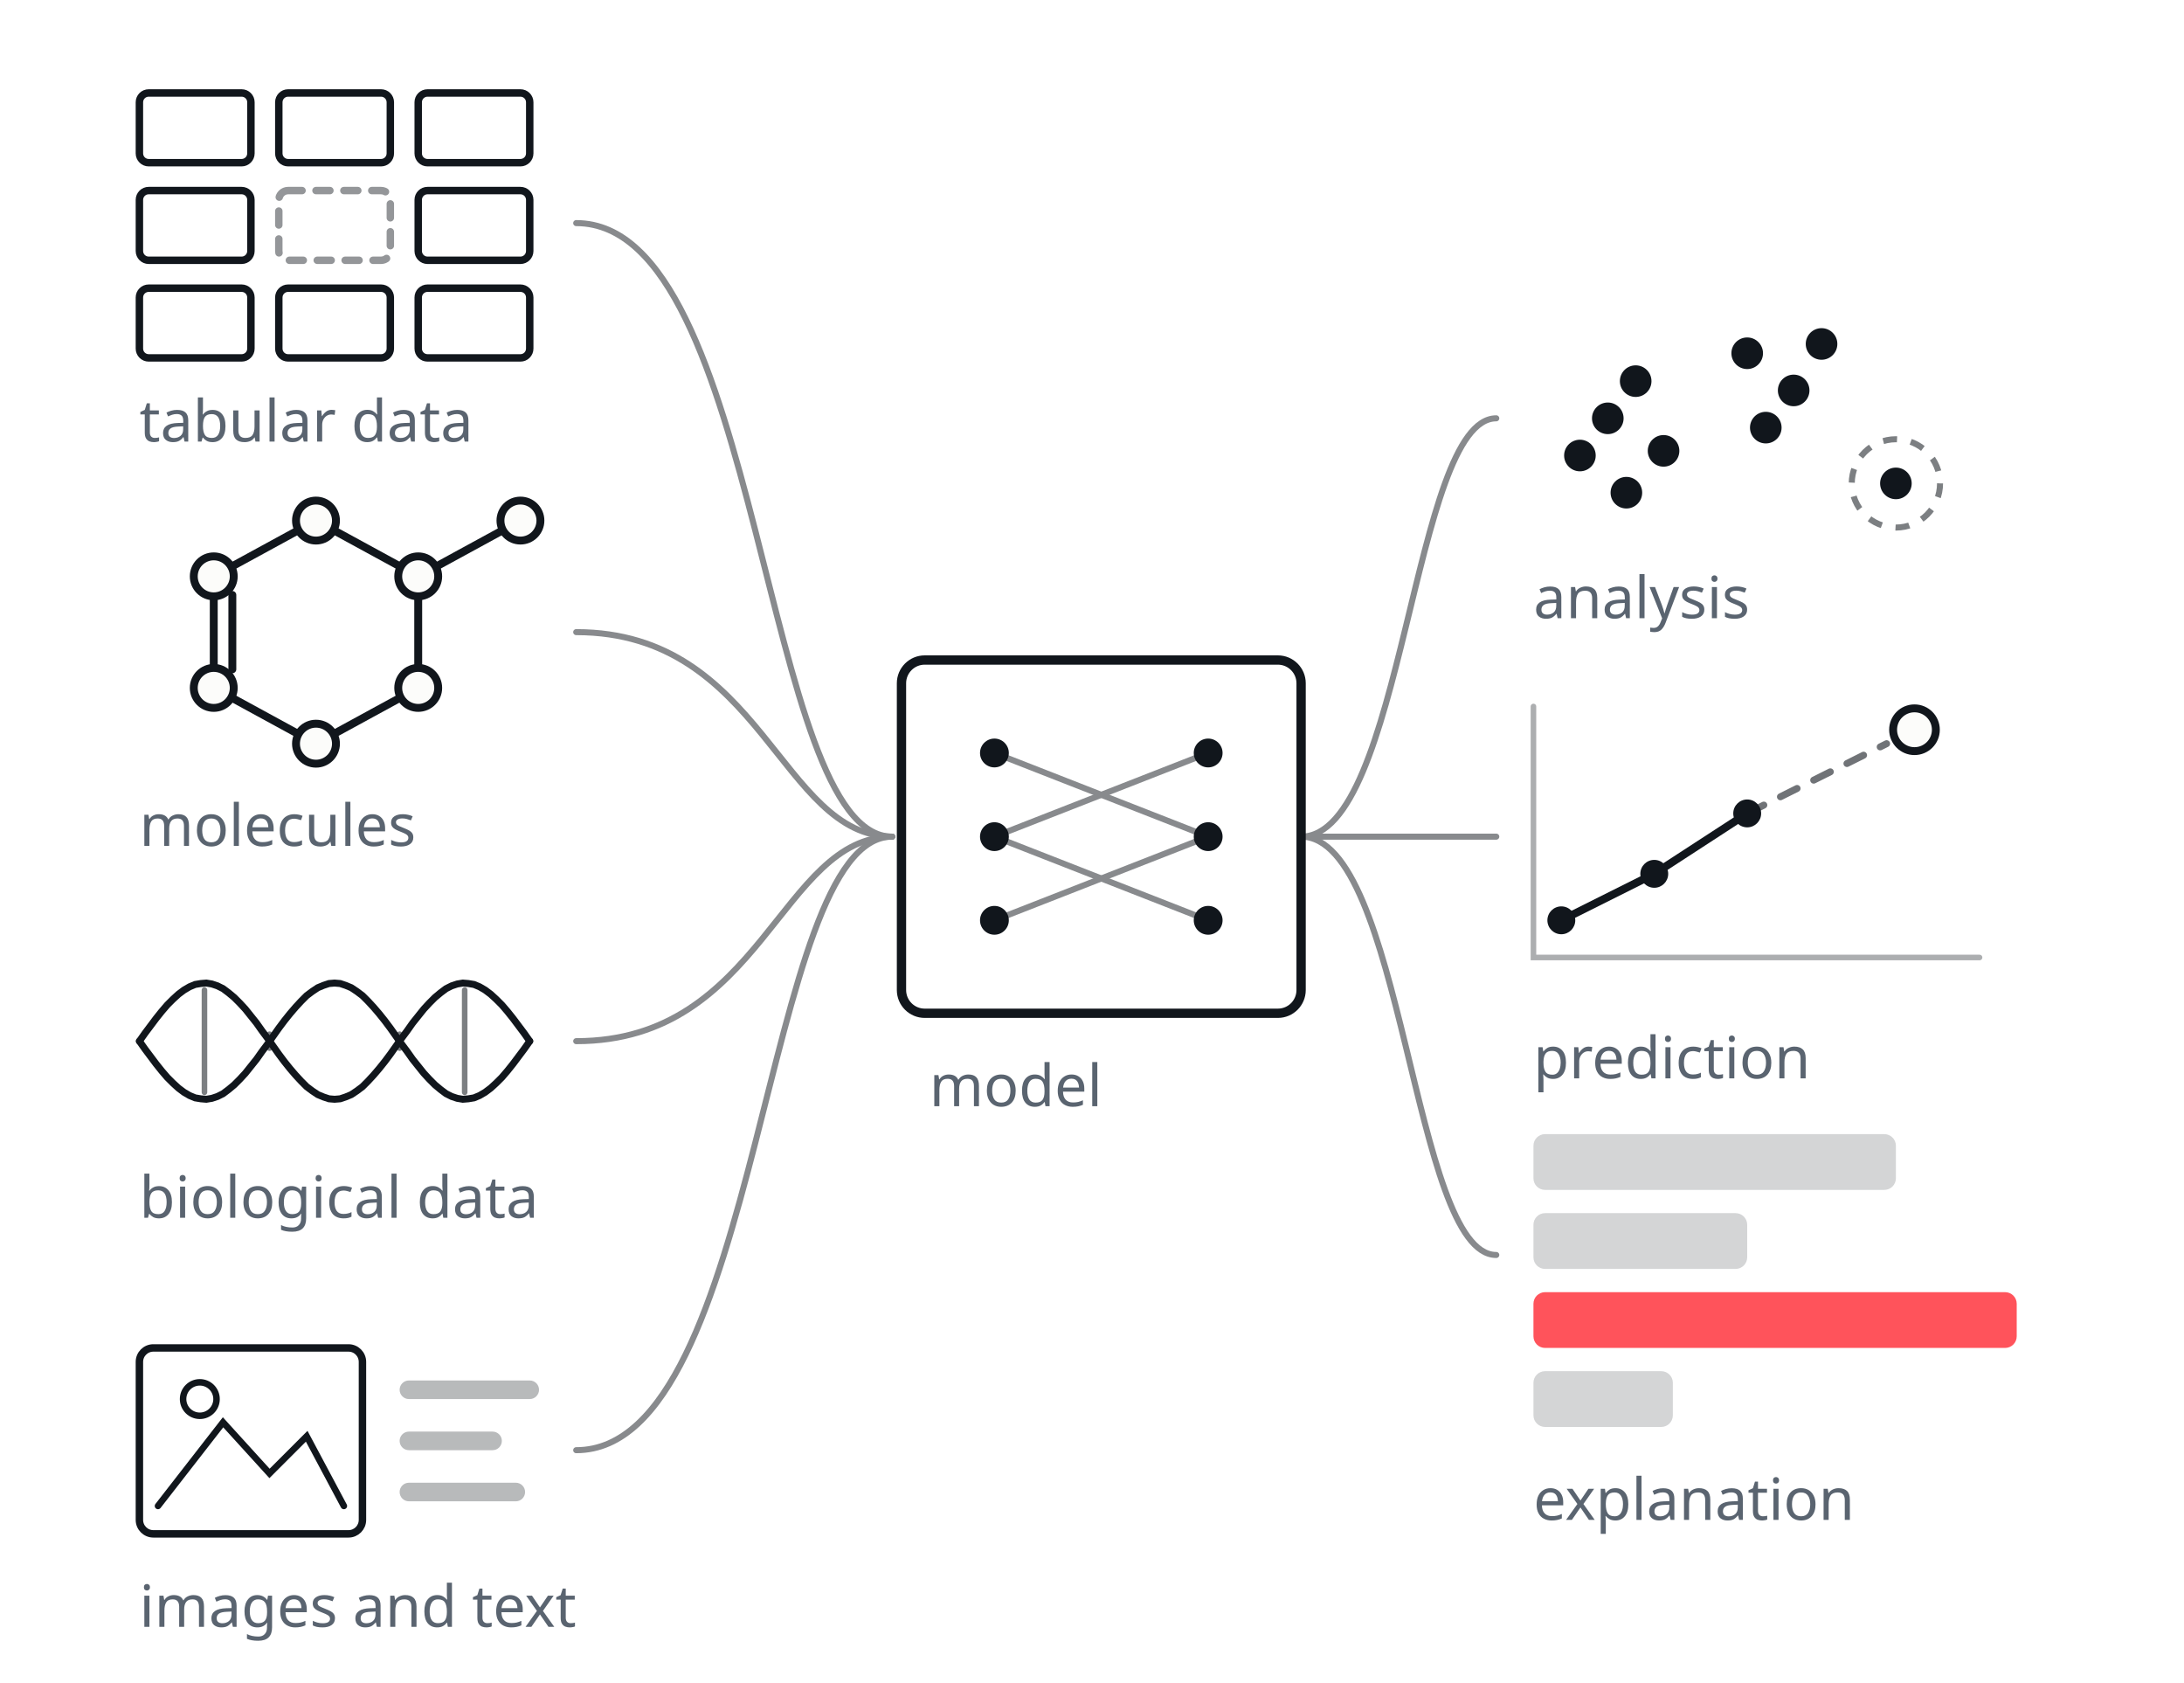
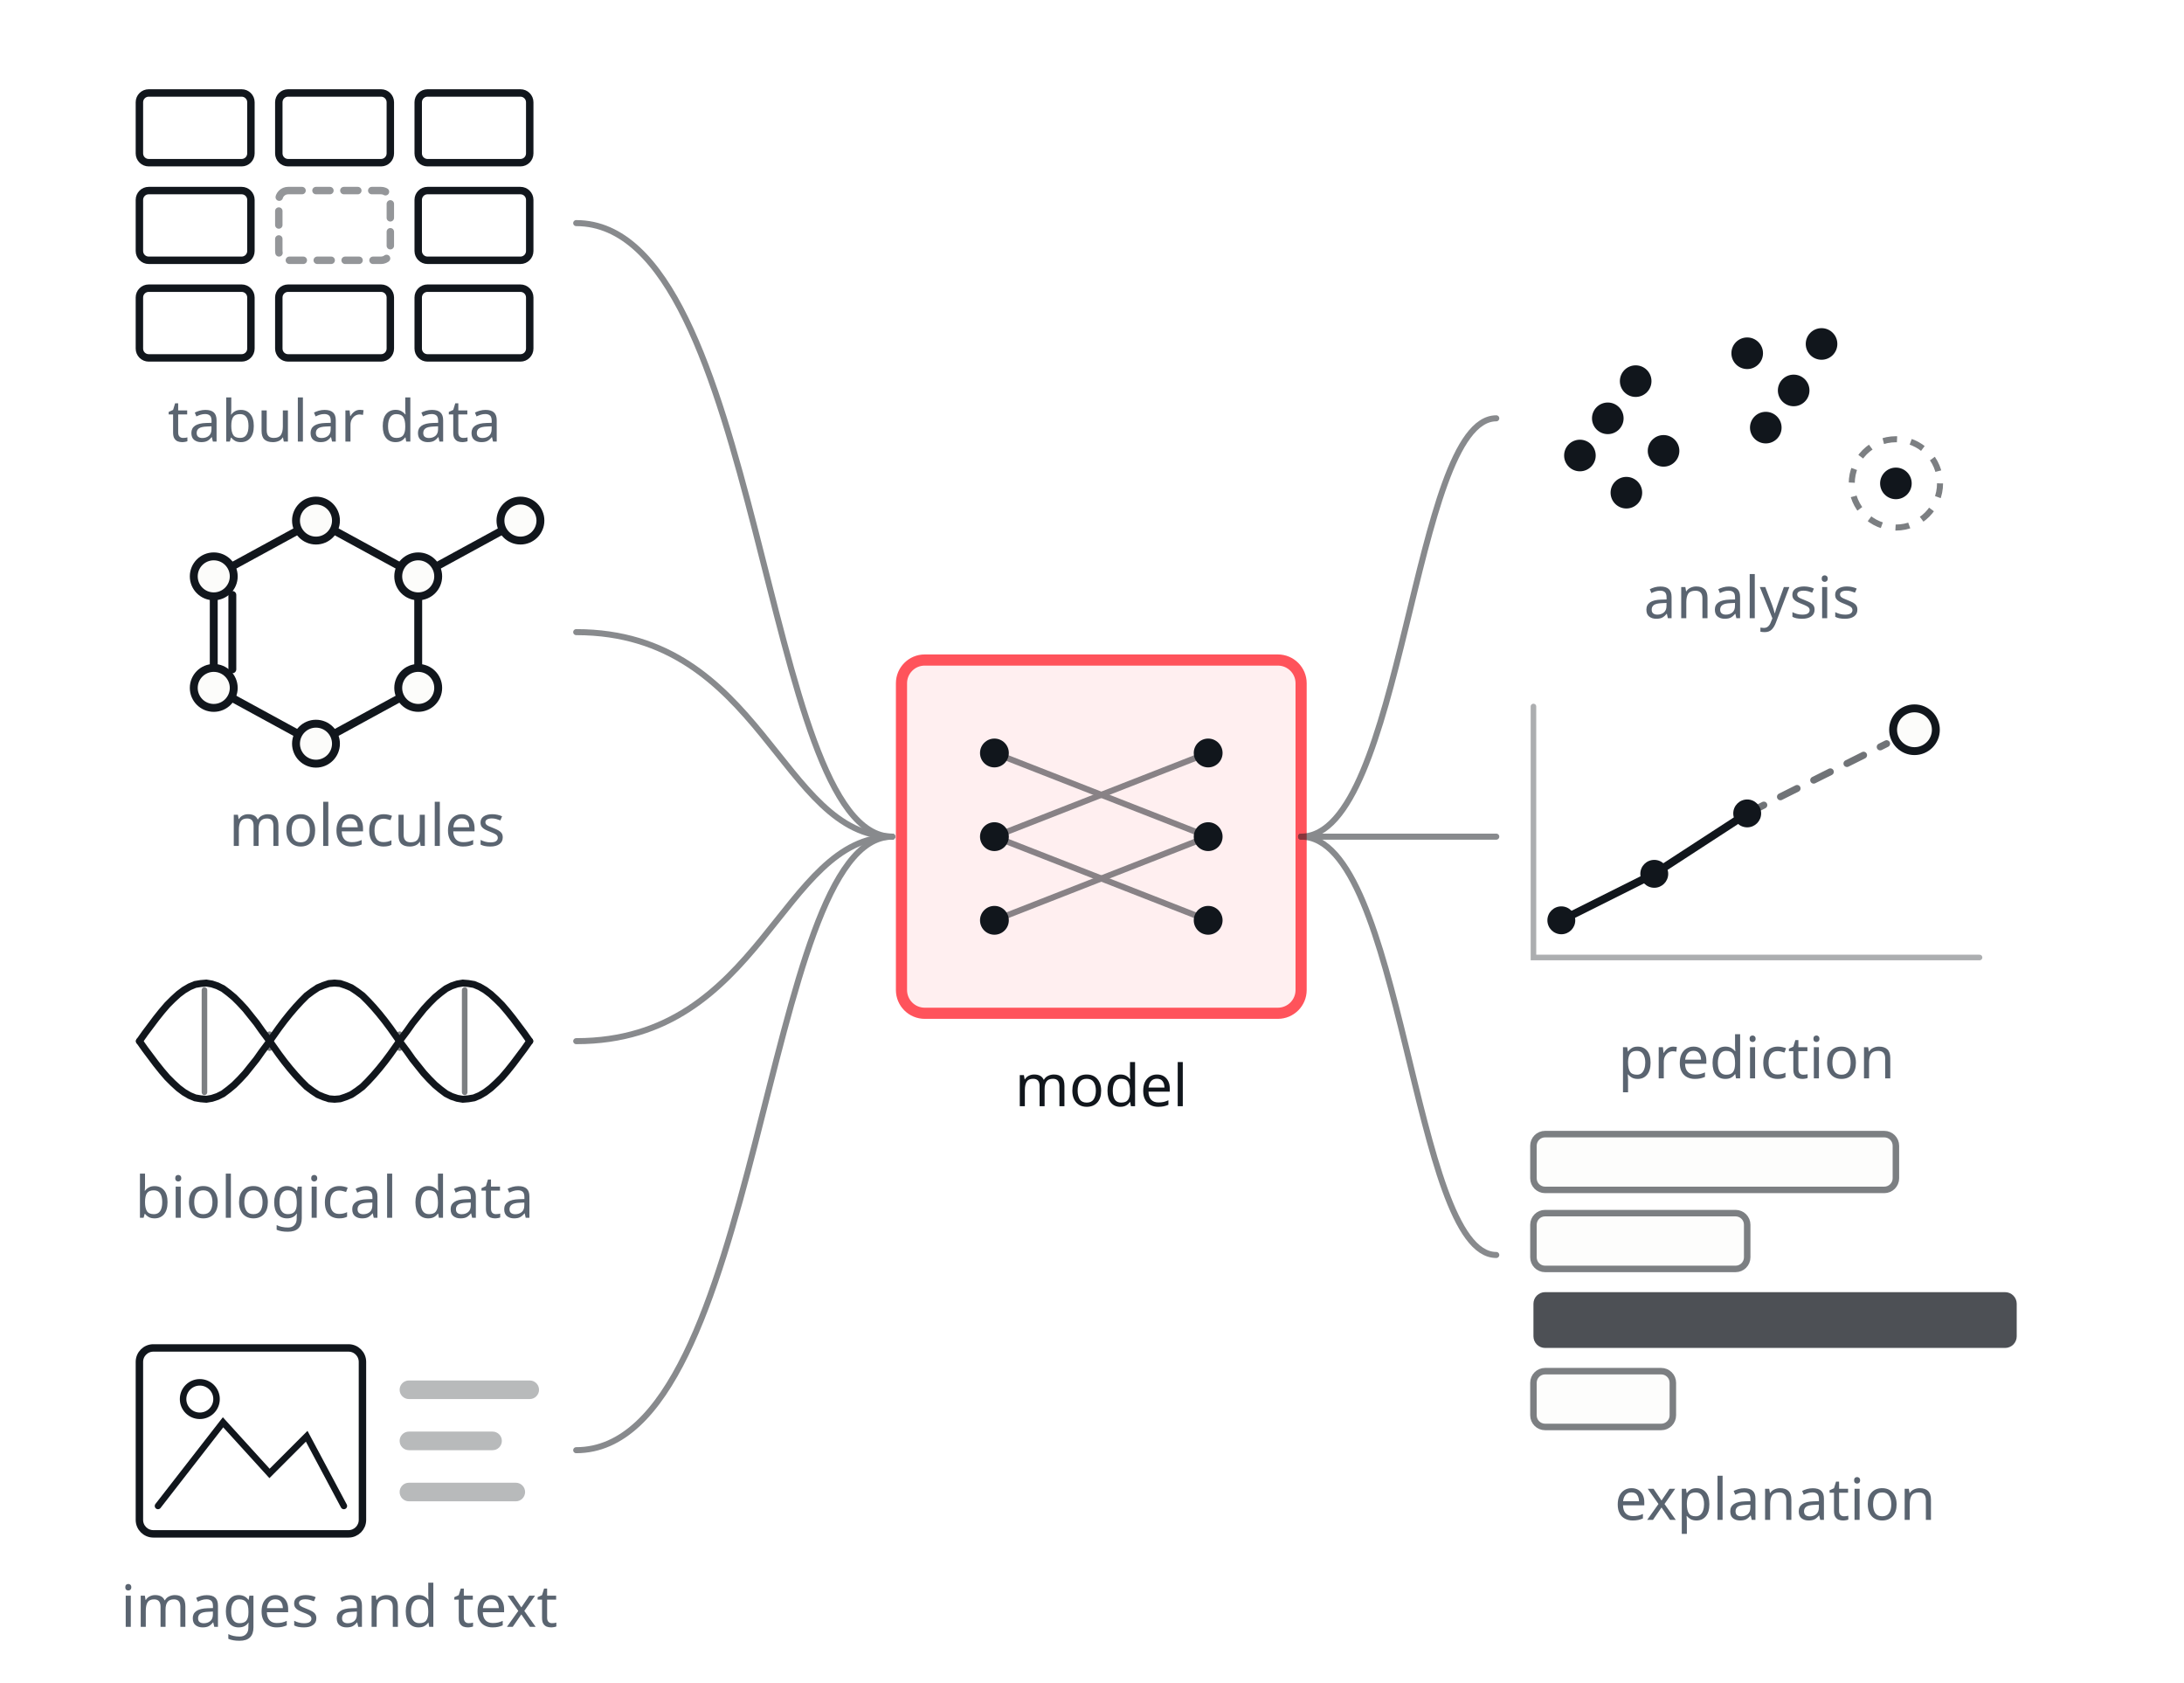
<svg xmlns="http://www.w3.org/2000/svg" viewBox="0 0 470 362" width="470" height="362" font-family="IBM Plex Sans, Segoe UI, system-ui, sans-serif">
  <g stroke="#11161C" fill="none" stroke-width="1.7" stroke-linecap="round">
    <g stroke-width="1.6">
      <rect x="30" y="20" width="24" height="15" rx="2" />
      <rect x="60" y="20" width="24" height="15" rx="2" />
      <rect x="90" y="20" width="24" height="15" rx="2" />
      <rect x="30" y="41" width="24" height="15" rx="2" />
      <rect x="60" y="41" width="24" height="15" rx="2" stroke-dasharray="3 3" opacity="0.45" />
      <rect x="90" y="41" width="24" height="15" rx="2" />
      <rect x="30" y="62" width="24" height="15" rx="2" />
      <rect x="60" y="62" width="24" height="15" rx="2" />
      <rect x="90" y="62" width="24" height="15" rx="2" />
    </g>
    <g>
      <path d="M46 124 L68 112 L90 124 L90 148 L68 160 L46 148 Z" />
      <path d="M50 128 L50 144" />
      <path d="M90 124 L112 112" />
    </g>
    <g fill="#FCFCFA">
      <circle cx="46" cy="124" r="4.3" />
      <circle cx="68" cy="112" r="4.3" />
      <circle cx="90" cy="124" r="4.3" />
      <circle cx="90" cy="148" r="4.3" />
      <circle cx="68" cy="160" r="4.3" />
      <circle cx="46" cy="148" r="4.3" />
      <circle cx="112" cy="112" r="4.3" />
    </g>
    <g>
      <path d="M30.0 224.0 L31.2 225.7 L32.4 227.3 L33.6 228.9 L34.8 230.4 L36.0 231.8 L37.2 233.0 L38.4 234.1 L39.6 235.0 L40.8 235.7 L42.0 236.2 L43.2 236.4 L44.4 236.5 L45.6 236.3 L46.8 235.9 L48.0 235.3 L49.2 234.4 L50.4 233.4 L51.6 232.2 L52.8 230.9 L54.0 229.4 L55.2 227.9 L56.4 226.2 L57.6 224.6 L58.8 222.9 L60.0 221.2 L61.2 219.6 L62.4 218.1 L63.6 216.7 L64.8 215.4 L66.0 214.2 L67.2 213.3 L68.4 212.5 L69.6 212.0 L70.8 211.6 L72.0 211.5 L73.2 211.6 L74.4 212.0 L75.6 212.5 L76.8 213.3 L78.0 214.2 L79.2 215.4 L80.4 216.7 L81.6 218.1 L82.8 219.6 L84.0 221.2 L85.2 222.9 L86.4 224.6 L87.6 226.2 L88.8 227.9 L90.0 229.4 L91.2 230.9 L92.4 232.2 L93.6 233.4 L94.8 234.4 L96.0 235.3 L97.2 235.9 L98.4 236.3 L99.6 236.5 L100.8 236.4 L102.0 236.2 L103.2 235.7 L104.4 235.0 L105.6 234.1 L106.8 233.0 L108.0 231.8 L109.2 230.4 L110.4 228.9 L111.6 227.3 L112.8 225.7 L114.0 224.0" stroke-width="1.5" />
      <path d="M30.0 224.0 L31.2 222.3 L32.4 220.7 L33.6 219.1 L34.8 217.6 L36.0 216.2 L37.2 215.0 L38.4 213.9 L39.6 213.0 L40.8 212.3 L42.0 211.8 L43.2 211.6 L44.4 211.5 L45.6 211.7 L46.8 212.1 L48.0 212.7 L49.2 213.6 L50.4 214.6 L51.6 215.8 L52.8 217.1 L54.0 218.6 L55.2 220.1 L56.4 221.8 L57.6 223.4 L58.8 225.1 L60.0 226.8 L61.2 228.4 L62.4 229.9 L63.6 231.3 L64.8 232.6 L66.0 233.8 L67.2 234.7 L68.4 235.5 L69.6 236.0 L70.8 236.4 L72.0 236.5 L73.2 236.4 L74.4 236.0 L75.6 235.5 L76.8 234.7 L78.0 233.8 L79.2 232.6 L80.4 231.3 L81.6 229.9 L82.8 228.4 L84.0 226.8 L85.2 225.1 L86.4 223.4 L87.6 221.8 L88.8 220.1 L90.0 218.6 L91.2 217.1 L92.4 215.8 L93.6 214.6 L94.8 213.6 L96.0 212.7 L97.2 212.1 L98.4 211.7 L99.6 211.5 L100.8 211.6 L102.0 211.8 L103.2 212.3 L104.4 213.0 L105.6 213.9 L106.8 215.0 L108.0 216.2 L109.2 217.6 L110.4 219.1 L111.6 220.7 L112.8 222.3 L114.0 224.0" stroke-width="1.5" />
      <path d="M44.0 213.0 L44.0 235.0" stroke-width="1.2" opacity="0.55" />
      <path d="M58.0 225.5 L58.0 222.5" stroke-width="1.2" opacity="0.55" />
      <path d="M86.0 225.5 L86.0 222.5" stroke-width="1.2" opacity="0.55" />
      <path d="M100.0 213.0 L100.0 235.0" stroke-width="1.2" opacity="0.55" />
    </g>
    <g>
      <rect x="30" y="290" width="48" height="40" rx="3" stroke-width="1.6" />
      <path d="M34 324 L48 306 L58 317 L66 309 L74 324" stroke-width="1.4" />
      <circle cx="43" cy="301" r="3.6" stroke-width="1.4" />
    </g>
    <g stroke-width="1.3" opacity="0.5">
      <path d="M124 48 C164 48 164 180 192 180" />
      <path d="M124 136 C164 136 168 180 192 180" />
      <path d="M124 224 C164 224 168 180 192 180" />
      <path d="M124 312 C164 312 164 180 192 180" />
    </g>
-     <rect x="194" y="142" width="86" height="76" rx="5" stroke-width="2" />
+     <rect x="194" y="142" width="86" height="76" rx="5" stroke="#FF535B" stroke-width="2.4" fill="#FF535B" fill-opacity="0.09" />
    <g stroke-width="1.3" opacity="0.5">
      <path d="M214 162 L260 180" />
      <path d="M214 180 L260 162" />
      <path d="M214 180 L260 198" />
      <path d="M214 198 L260 180" />
    </g>
    <g fill="#11161C" stroke="none">
      <circle cx="214" cy="162" r="3.1" />
      <circle cx="214" cy="180" r="3.1" />
      <circle cx="214" cy="198" r="3.1" />
      <circle cx="260" cy="162" r="3.1" />
      <circle cx="260" cy="180" r="3.1" />
      <circle cx="260" cy="198" r="3.1" />
    </g>
    <g stroke-width="1.3" opacity="0.5">
      <path d="M280 180 C302 180 304 90 322 90" />
      <path d="M280 180 L322 180" />
      <path d="M280 180 C302 180 304 270 322 270" />
    </g>
  </g>
  <g fill="#11161C" opacity="0.3">
    <rect x="86" y="297" width="30" height="4" rx="2" />
    <rect x="86" y="308" width="22" height="4" rx="2" />
    <rect x="86" y="319" width="27" height="4" rx="2" />
  </g>
  <g fill="#11161C" stroke="none">
    <circle cx="340" cy="98" r="3.4" />
    <circle cx="350" cy="106" r="3.4" />
    <circle cx="346" cy="90" r="3.4" />
    <circle cx="358" cy="97" r="3.4" />
    <circle cx="352" cy="82" r="3.4" />
    <circle cx="376" cy="76" r="3.4" />
    <circle cx="386" cy="84" r="3.4" />
    <circle cx="380" cy="92" r="3.4" />
    <circle cx="392" cy="74" r="3.4" />
  </g>
  <g stroke="#11161C" fill="none">
    <circle cx="408" cy="104" r="3.4" fill="#11161C" stroke="none" />
    <circle cx="408" cy="104" r="9.5" stroke-width="1.3" stroke-dasharray="3 3" opacity="0.55" />
  </g>
  <g stroke="#11161C" fill="none" stroke-linecap="round">
    <path d="M330 152 L330 206 L426 206" stroke-width="1.2" opacity="0.35" />
    <path d="M336 198 L356 188 L376 175" stroke-width="1.7" />
    <path d="M376 175 L406 160" stroke-width="1.5" stroke-dasharray="4 4" opacity="0.6" />
    <circle cx="412" cy="157" r="4.6" stroke-width="1.7" fill="#FCFCFA" />
  </g>
  <g fill="#11161C" stroke="none">
    <circle cx="336" cy="198" r="3" />
    <circle cx="356" cy="188" r="3" />
    <circle cx="376" cy="175" r="3" />
  </g>
  <g>
-     <rect x="330" y="244" width="78" height="12" rx="2.5" fill="#11161C" opacity="0.18" />
-     <rect x="330" y="261" width="46" height="12" rx="2.5" fill="#11161C" opacity="0.18" />
-     <rect x="330" y="278" width="104" height="12" rx="2.5" fill="#FF535B" />
-     <rect x="330" y="295" width="30" height="12" rx="2.5" fill="#11161C" opacity="0.18" />
+     <rect x="330" y="244" width="78" height="12" rx="2.5" fill="#FCFCFA" stroke="#11161C" stroke-width="1.4" opacity="0.55" />
+     <rect x="330" y="261" width="46" height="12" rx="2.5" fill="#FCFCFA" stroke="#11161C" stroke-width="1.4" opacity="0.55" />
+     <rect x="330" y="278" width="104" height="12" rx="2.5" fill="#11161C" opacity="0.75" />
+     <rect x="330" y="295" width="30" height="12" rx="2.5" fill="#FCFCFA" stroke="#11161C" stroke-width="1.4" opacity="0.55" />
  </g>
-   <g fill="#5A6470" font-size="12.5">
-     <text x="30" y="95">tabular data</text>
-     <text x="30" y="182">molecules</text>
-     <text x="30" y="262">biological data</text>
-     <text x="30" y="350">images and text</text>
-     <text x="200" y="238">model</text>
-     <text x="330" y="133">analysis</text>
-     <text x="330" y="232">prediction</text>
-     <text x="330" y="327">explanation</text>
+   <g fill="#5A6470" font-size="12.5" text-anchor="middle">
+     <text x="72" y="95">tabular data</text>
+     <text x="79" y="182">molecules</text>
+     <text x="72" y="262">biological data</text>
+     <text x="73" y="350">images and text</text>
+     <text x="377" y="133">analysis</text>
+     <text x="378" y="232">prediction</text>
+     <text x="382" y="327">explanation</text>
+     <text x="237" y="238" fill="#11161C" font-weight="500">model</text>
  </g>
</svg>
